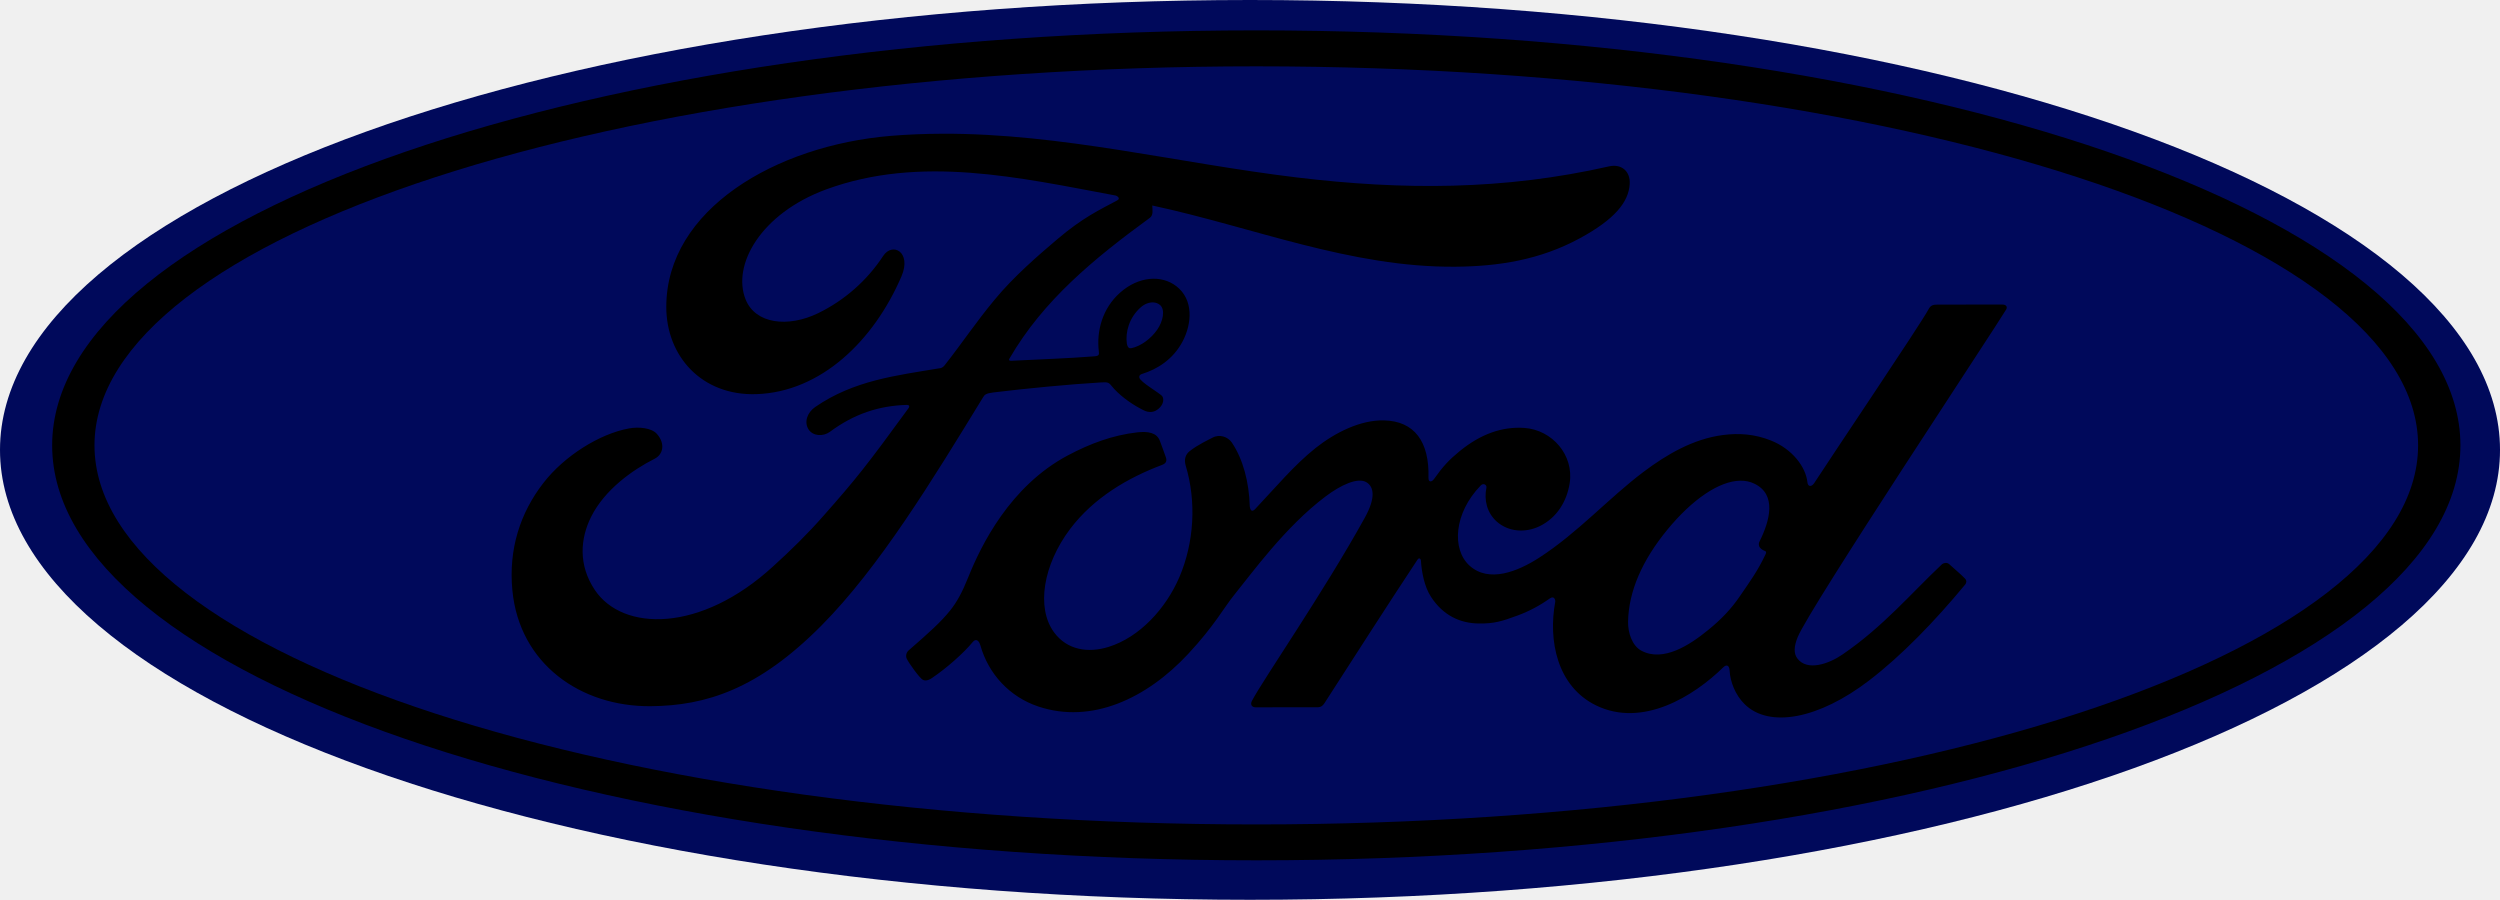
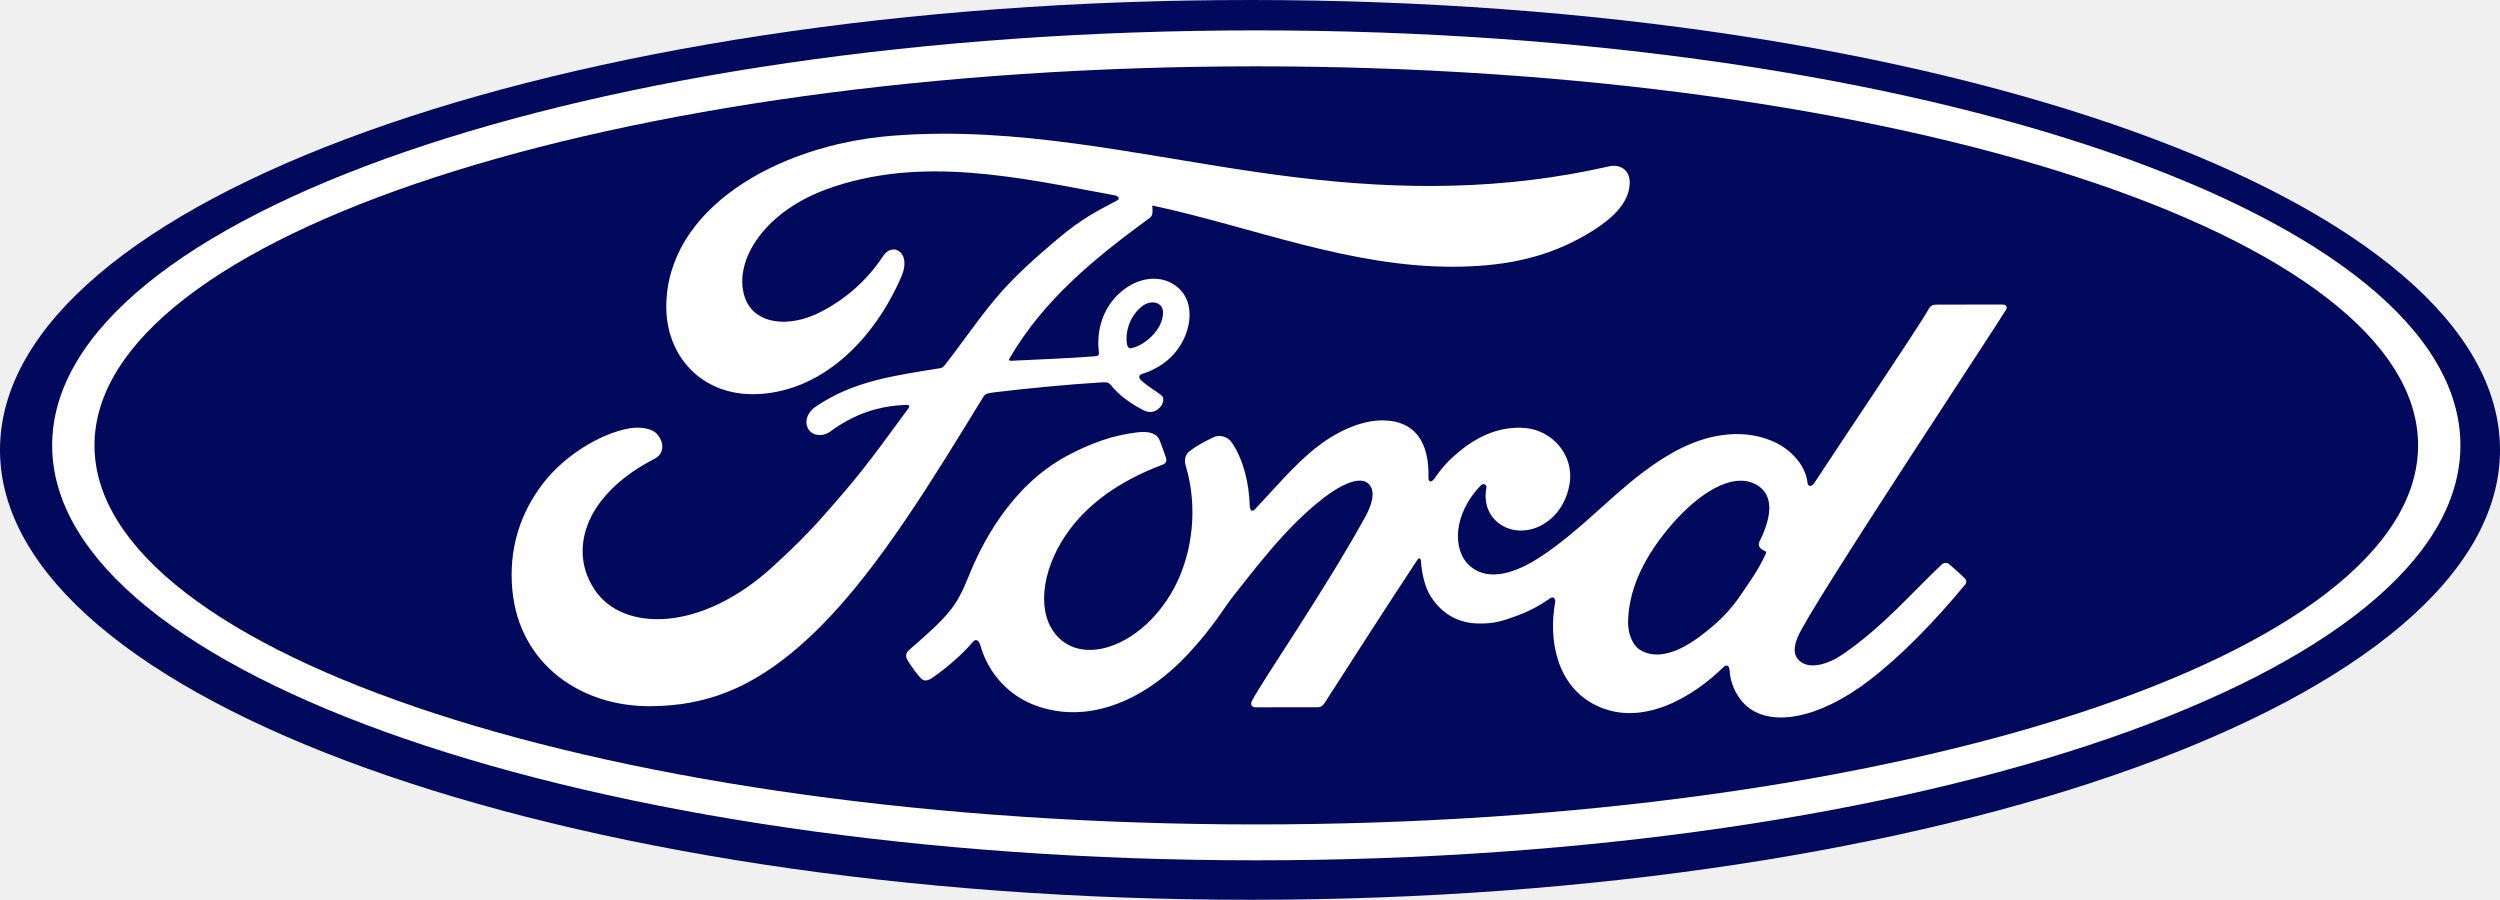
<svg xmlns="http://www.w3.org/2000/svg" width="1000" height="359.914" viewBox="0 0 264.583 95.227">
  <path d="M 132.292,0 C 59.2,0 -1.9786051e-4,21.282 -1.9786051e-4,47.615 c 0,26.324 59.204,47.613 132.292,47.613 73.097,0 132.292,-21.289 132.292,-47.613 C 264.584,21.281 205.39,0 132.292,0 Z" fill="#00095b" id="background" />
-   <g id="text" fill="currentColor " fill-rule="evenodd">
+   <g id="text" fill="#fff " fill-rule="evenodd">
    <path d="m 132.962,91.051 c -70.385,0 -127.442,-19.661 -127.442,-43.917 0,-24.258 57.058,-43.919 127.442,-43.919 70.378,0 127.432,19.659 127.432,43.919 0,24.254 -57.056,43.917 -127.432,43.917 z m 0,-84.03 c -67.912,0 -122.962,17.956 -122.962,40.114 0,22.158 55.048,40.117 122.962,40.117 67.911,0 122.952,-17.959 122.952,-40.117 0,-22.157 -55.045,-40.114 -122.952,-40.114 z" />
    <path d="m 99.718,14.153 c -1.809,0.006 -3.626,0.076 -5.457,0.226 -12.155,1.013 -23.725,7.789 -23.746,18.077 -0.013,5.217 3.733,9.444 9.537,9.258 6.82,-0.229 12.419,-5.639 15.35,-12.46 1.112,-2.588 -0.948,-3.663 -1.928,-2.173 a 17.298,17.298 0 0 1 -6.882,6.062 c -3.209,1.556 -6.639,1.136 -7.679,-1.444 -1.462,-3.64 1.577,-9.087 8.512,-11.65 10.017,-3.672 20.498,-1.243 30.583,0.633 0.144,0 0.681,0.295 0.206,0.54 -1.806,0.975 -3.584,1.768 -6.354,4.128 -1.986,1.684 -4.586,3.926 -6.597,6.368 -1.996,2.407 -3.411,4.554 -5.283,6.934 -0.261,0.344 -0.582,0.328 -0.578,0.328 -4.563,0.763 -9.03,1.274 -13.12,4.09 -0.846,0.578 -1.213,1.604 -0.7,2.389 0.461,0.696 1.515,0.77 2.247,0.243 2.541,-1.882 5.157,-2.768 8.157,-2.85 0.131,0.008 0.194,0.029 0.231,0.109 0.023,0.045 0.009,0.14 -0.045,0.21 -4.494,6.173 -5.619,7.568 -9,11.395 -1.729,1.967 -3.43,3.627 -5.33,5.355 -7.676,7.061 -15.932,6.939 -18.894,2.512 -1.77,-2.657 -1.537,-5.446 -0.377,-7.76 1.428,-2.834 4.314,-4.911 6.714,-6.124 0.891,-0.45 1.147,-1.578 0.255,-2.606 -0.567,-0.67 -1.942,-0.789 -2.966,-0.603 -3.144,0.575 -6.859,2.928 -9.054,5.76 -2.474,3.178 -3.71,7.036 -3.295,11.366 0.745,7.813 7.242,12.326 14.618,12.274 5.869,-0.045 11.398,-1.806 18.05,-8.493 6.201,-6.236 11.851,-15.551 17.141,-24.189 0.166,-0.276 0.284,-0.424 1.088,-0.523 3.318,-0.411 8.217,-0.879 11.357,-1.059 0.698,-0.038 0.84,-0.03 1.12,0.315 0.818,1.022 2.047,1.889 3.031,2.417 0.48,0.258 0.708,0.387 1.085,0.393 0.465,0.01 0.827,-0.238 1.061,-0.5 0.333,-0.362 0.425,-0.835 0.245,-1.141 -0.188,-0.32 -2.378,-1.522 -2.443,-2.008 -0.048,-0.303 0.287,-0.376 0.287,-0.376 1.61,-0.5 3.285,-1.529 4.3,-3.454 0.997,-1.895 1.158,-4.424 -0.666,-5.83 -1.601,-1.235 -4.02,-1.04 -5.95,0.675 -1.888,1.665 -2.513,4.087 -2.258,6.21 0.046,0.368 0.027,0.492 -0.48,0.534 -2.902,0.23 -5.698,0.31 -8.808,0.473 -0.208,0.015 -0.274,-0.121 -0.153,-0.264 3.581,-6.16 8.928,-10.547 14.842,-14.867 0.392,-0.291 0.272,-0.844 0.256,-1.306 10.678,2.297 20.997,6.572 32.076,6.481 4.581,-0.037 8.967,-0.727 13.159,-3.004 3.687,-1.991 5.183,-3.833 5.293,-5.747 0.086,-1.323 -0.843,-2.159 -2.166,-1.874 -11.193,2.546 -21.871,2.518 -33.007,1.184 -12.719,-1.529 -24.924,-4.676 -37.584,-4.636 z m 22.343,17.853 c 0.262,0.014 0.506,0.101 0.704,0.269 0.59,0.499 0.311,1.744 -0.285,2.606 -0.651,0.951 -1.755,1.772 -2.762,1.972 -0.202,0.037 -0.377,-0.049 -0.46,-0.492 h -0.001 c -0.164,-1.173 0.222,-2.744 1.488,-3.851 0.396,-0.347 0.88,-0.527 1.316,-0.504 z m 89.855,0.225 c -2.035,0 -4.704,0.004 -6.825,0.004 -0.505,0 -0.766,0.061 -1.005,0.526 -0.782,1.485 -10.32,15.638 -12.096,18.388 -0.298,0.418 -0.664,0.36 -0.706,-0.117 -0.18,-1.632 -1.603,-3.508 -3.846,-4.406 -1.71,-0.687 -3.382,-0.811 -5.119,-0.583 -3.137,0.417 -5.932,2.057 -8.39,3.904 -3.703,2.789 -6.898,6.4 -11.023,9.07 -2.252,1.453 -5.335,2.72 -7.398,0.83 -1.867,-1.714 -1.657,-5.522 1.2,-8.466 0.301,-0.309 0.662,-0.051 0.605,0.226 -0.27,1.332 0.062,2.656 1.083,3.585 1.246,1.105 3.03,1.231 4.556,0.493 1.802,-0.883 2.86,-2.59 3.17,-4.528 0.477,-3.005 -1.86,-5.656 -4.782,-5.868 -2.375,-0.165 -4.652,0.653 -6.87,2.467 -1.113,0.913 -1.746,1.589 -2.707,2.943 -0.235,0.334 -0.595,0.368 -0.583,-0.125 0.111,-3.847 -1.497,-6.012 -4.71,-6.083 -2.492,-0.058 -5.157,1.28 -7.233,2.92 -2.276,1.81 -4.266,4.208 -6.399,6.462 -0.265,0.278 -0.497,0.265 -0.571,-0.274 -0.065,-2.549 -0.712,-5.018 -1.904,-6.771 -0.421,-0.61 -1.308,-0.912 -2.054,-0.5 -0.344,0.187 -1.543,0.732 -2.414,1.427 -0.433,0.353 -0.6,0.864 -0.41,1.519 1.15,3.807 0.897,8.137 -0.663,11.795 -1.433,3.348 -4.218,6.37 -7.49,7.392 -2.156,0.677 -4.398,0.346 -5.785,-1.547 -1.905,-2.612 -1.135,-7.154 1.703,-10.927 2.507,-3.32 6.13,-5.43 9.747,-6.789 0.426,-0.162 0.513,-0.432 0.393,-0.79 -0.197,-0.59 -0.51,-1.391 -0.639,-1.758 -0.331,-0.873 -1.26,-1.016 -2.393,-0.893 -2.627,0.303 -4.996,1.194 -7.337,2.435 -6.13,3.25 -9.202,9.54 -10.55,12.906 -0.648,1.615 -1.203,2.625 -1.92,3.519 -0.966,1.203 -2.179,2.297 -4.397,4.226 -0.2,0.177 -0.35,0.546 -0.182,0.888 0.227,0.465 1.38,2.077 1.706,2.221 0.361,0.176 0.78,-0.07 0.948,-0.19 1.552,-1.041 3.409,-2.692 4.318,-3.812 0.318,-0.383 0.646,-0.222 0.815,0.36 0.848,2.996 3.069,5.442 6.14,6.465 5.62,1.877 11.45,-0.84 15.85,-5.569 2.796,-3.005 3.805,-4.938 4.877,-6.252 1.816,-2.229 5.4,-7.215 9.667,-10.416 1.565,-1.18 3.418,-2.08 4.35,-1.483 0.747,0.48 0.988,1.595 -0.212,3.755 -4.35,7.867 -10.754,17.11 -11.928,19.353 -0.214,0.389 -0.027,0.694 0.384,0.694 2.277,-0.01 4.535,-0.005 6.602,-0.005 0.343,-0.016 0.498,-0.171 0.67,-0.412 3.339,-5.175 6.482,-10.103 9.85,-15.196 0.19,-0.3 0.363,-0.067 0.37,0.064 0.07,1.181 0.363,2.798 1.071,3.86 1.274,1.962 3.078,2.805 5.08,2.818 1.592,0.018 2.397,-0.222 4.114,-0.857 a 14.475,14.475 0 0 0 3.38,-1.796 c 0.503,-0.345 0.591,0.233 0.578,0.322 -0.772,4.109 0.182,8.977 4.306,10.996 4.936,2.41 10.358,-0.977 13.478,-4.034 0.305,-0.295 0.634,-0.264 0.665,0.37 0.066,1.168 0.598,2.553 1.574,3.523 2.614,2.598 7.89,1.569 13.185,-2.49 3.4,-2.597 6.957,-6.268 10.17,-10.155 0.119,-0.15 0.208,-0.393 -0.022,-0.637 -0.49,-0.507 -1.198,-1.087 -1.683,-1.534 -0.221,-0.186 -0.546,-0.133 -0.733,0.008 -3.293,3.101 -6.257,6.638 -10.543,9.563 -1.445,0.998 -3.747,1.804 -4.782,0.418 -0.403,-0.538 -0.357,-1.283 0.04,-2.26 1.251,-3.086 21.03,-32.904 22.056,-34.66 l 0.002,-0.002 c 0.176,-0.306 -0.01,-0.53 -0.4,-0.53 z m -27.715,18.642 c 0.518,-0.004 1.003,0.094 1.444,0.304 2.436,1.151 1.658,3.944 0.569,6.137 a 0.587,0.587 0 0 0 -0.044,0.452 c 0.04,0.228 0.34,0.449 0.635,0.554 0.103,0.038 0.161,0.112 0.044,0.352 -0.842,1.785 -1.614,2.814 -2.669,4.364 -0.968,1.433 -2.06,2.55 -3.384,3.626 -1.995,1.635 -4.765,3.414 -7.055,2.218 -1.018,-0.524 -1.457,-1.933 -1.437,-3.074 0.053,-3.21 1.49,-6.504 4.152,-9.742 2.637,-3.214 5.501,-5.172 7.745,-5.191 z" />
  </g>
</svg>
